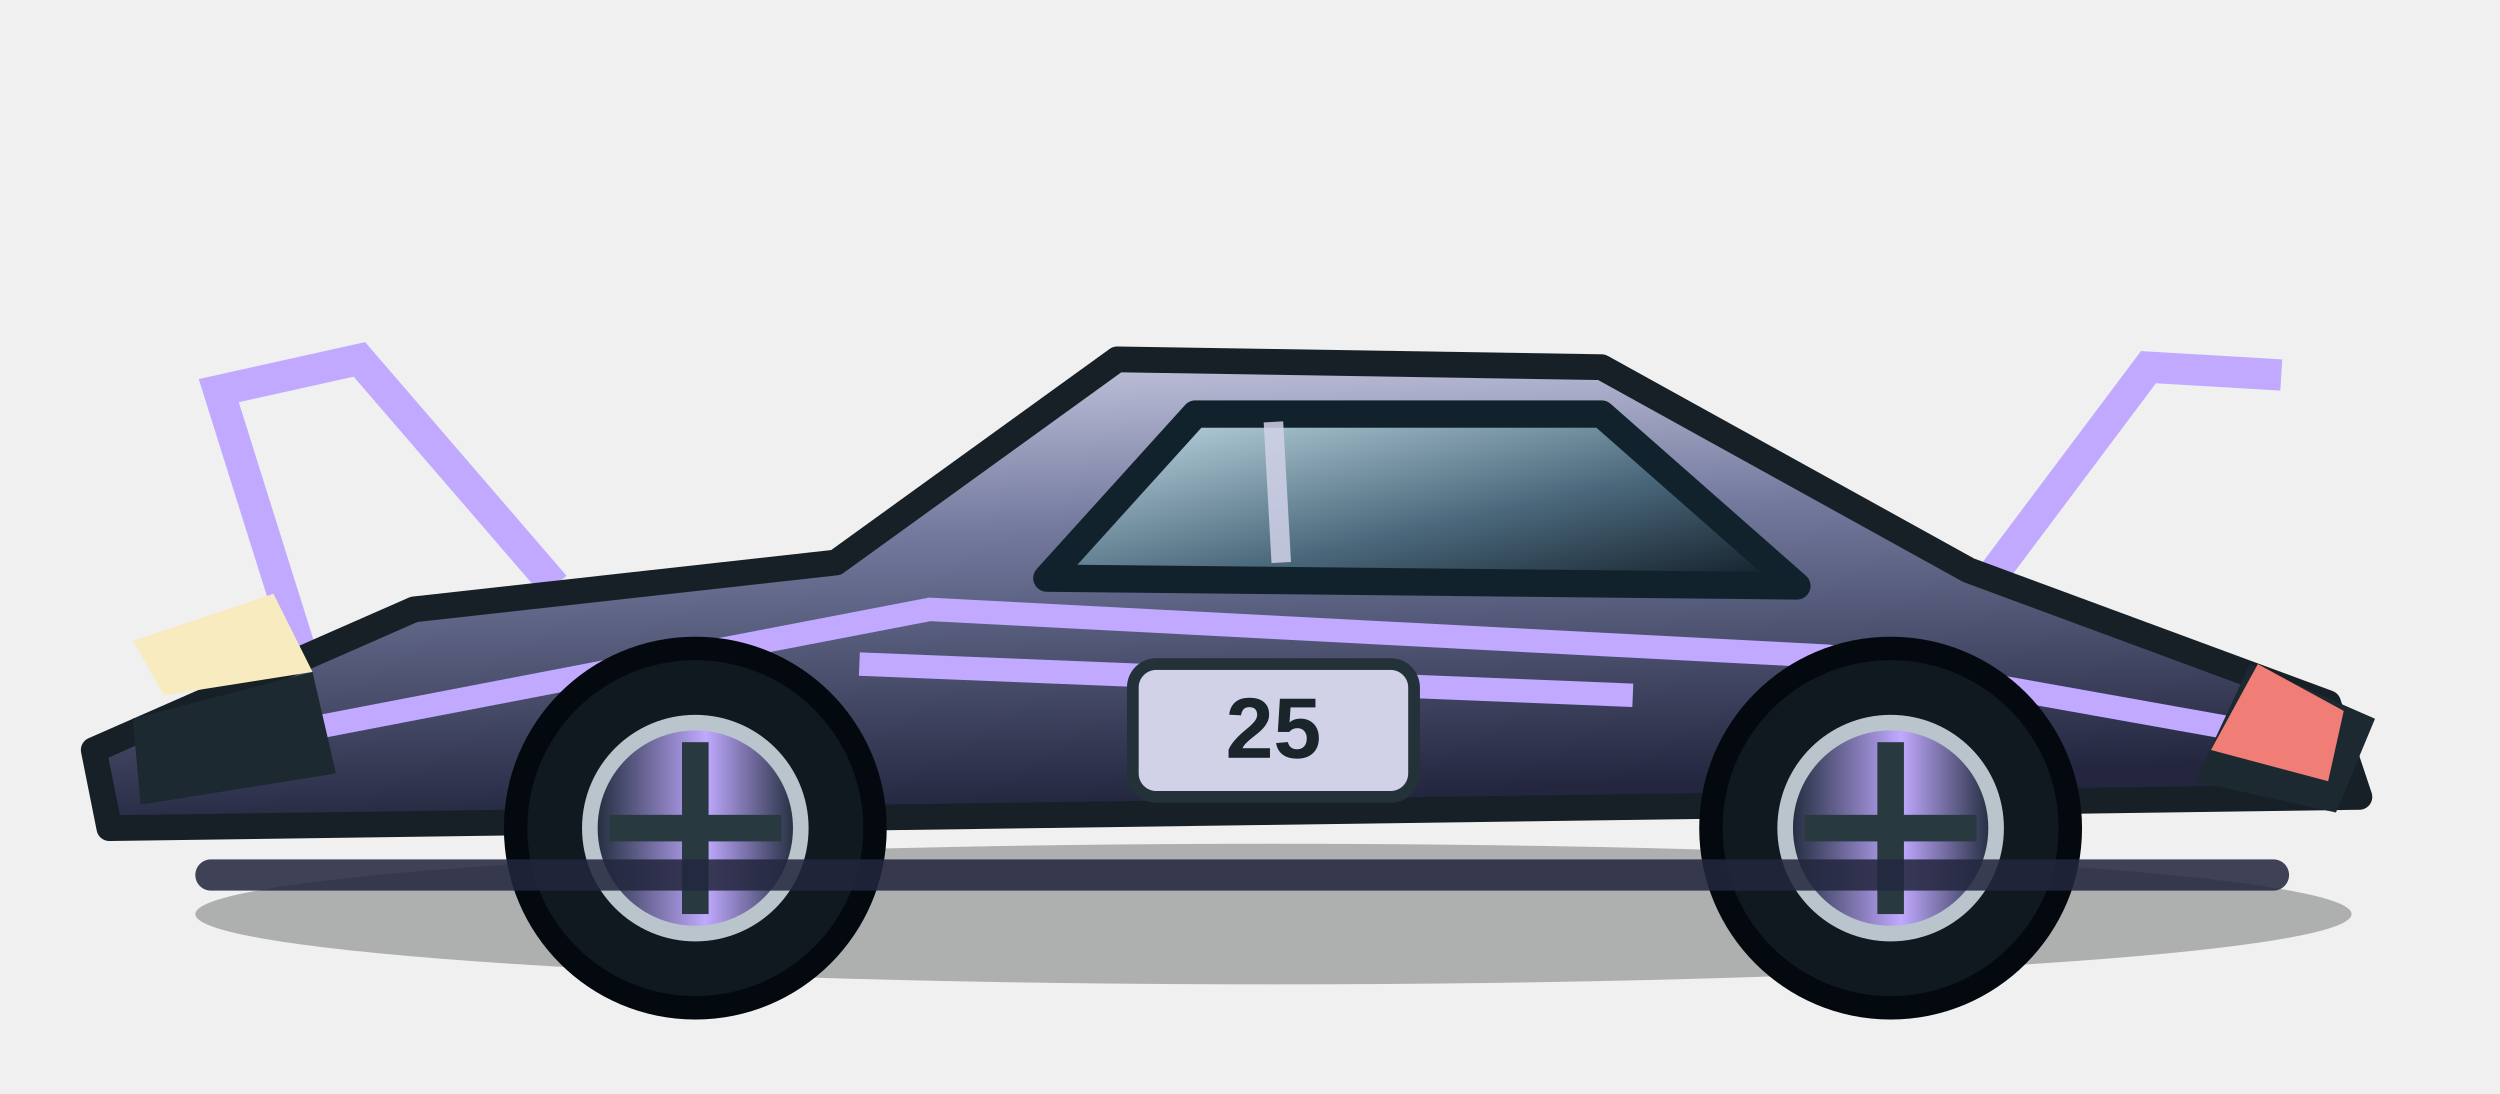
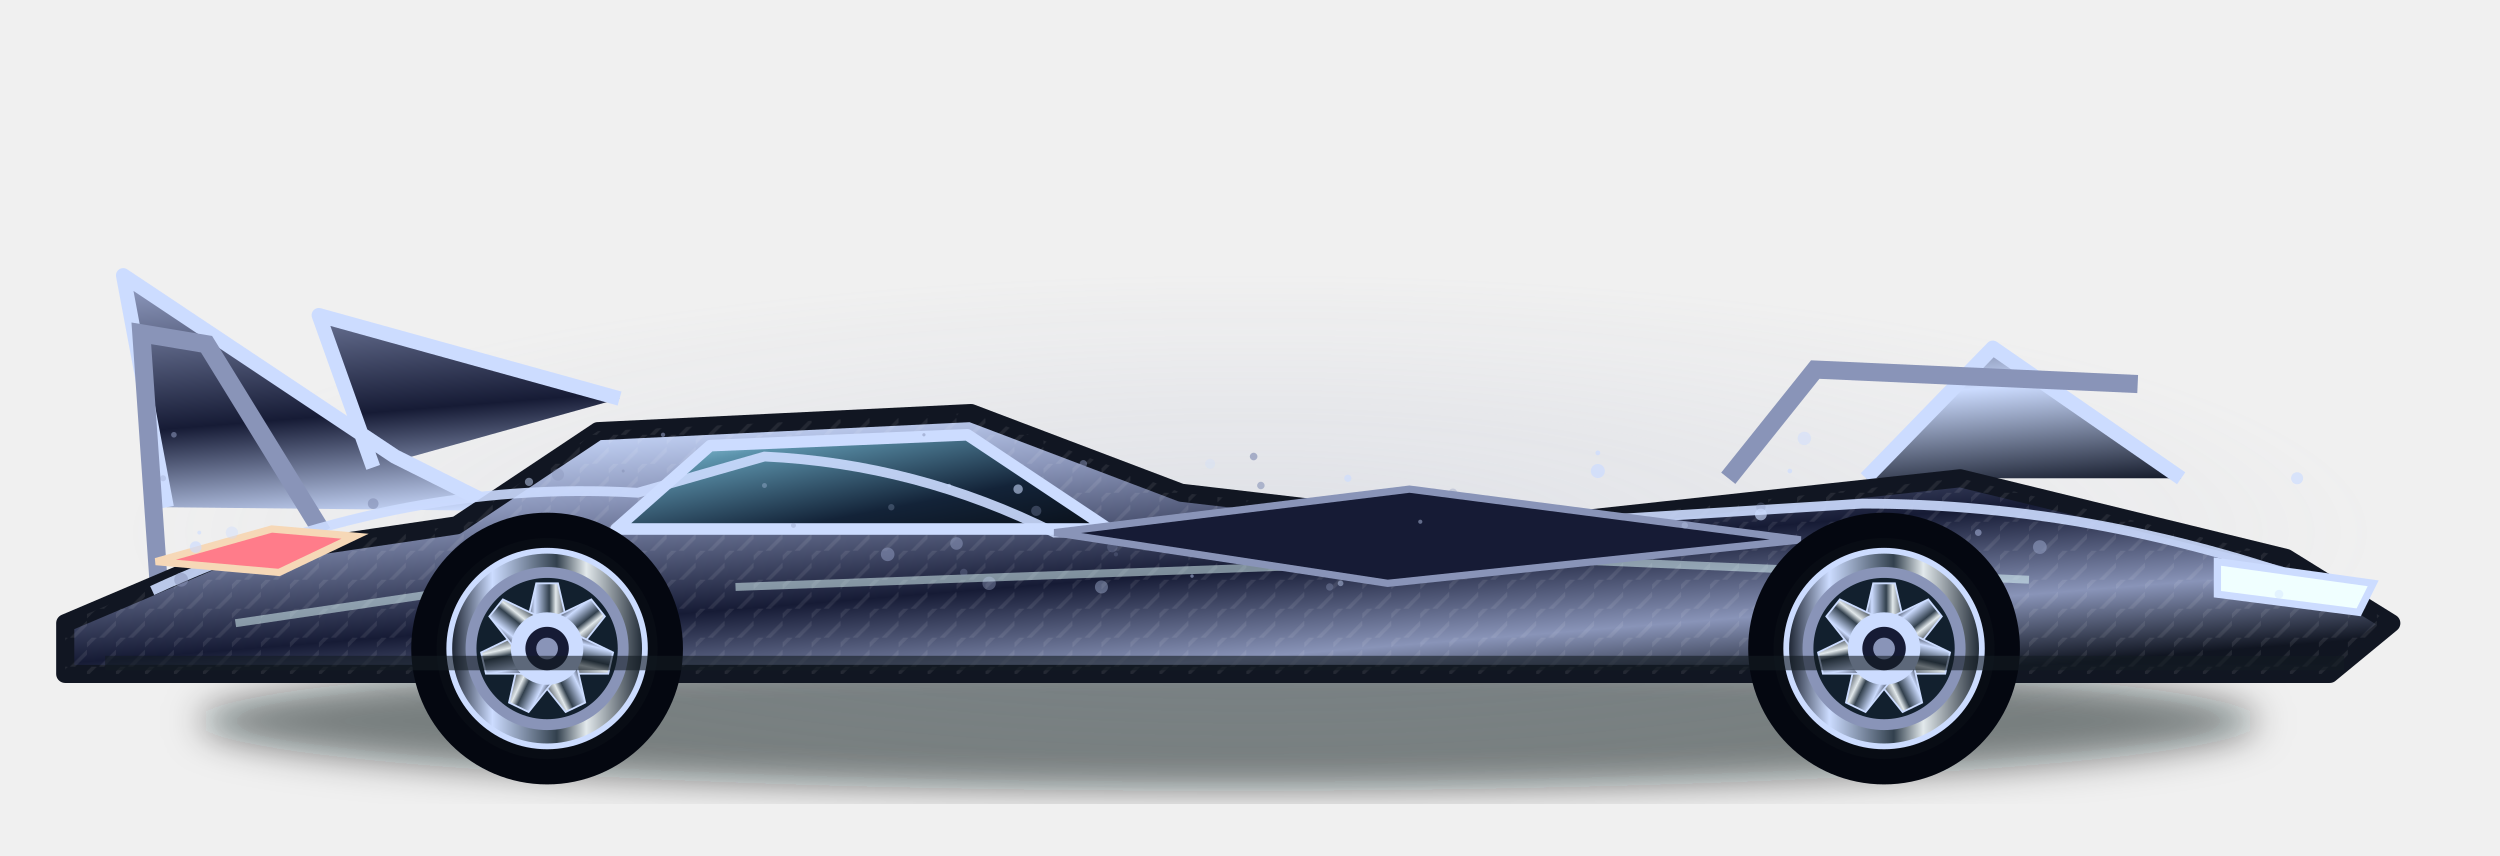
- <svg xmlns="http://www.w3.org/2000/svg" viewBox="0 0 320 140" role="img" aria-label="Оникс сүүдэр">
+ <svg xmlns="http://www.w3.org/2000/svg" viewBox="0 0 690 236" role="img" aria-label="Оникс сүүдэр">
  <defs>
-     <linearGradient id="c" x1="0" y1="0" x2=".18" y2="1">
-       <stop stop-color="#d1d1e8" />
-       <stop offset=".42" stop-color="#737a9e" />
-       <stop offset="1" stop-color="#23263e" />
+     <linearGradient id="body" x1=".15" y1=".1" x2=".8" y2="1">
+       <stop stop-color="#ccdcff" />
+       <stop offset=".22" stop-color="#8994b8" />
+       <stop offset=".55" stop-color="#161b35" />
+       <stop offset=".8" stop-color="#8994b8" />
+       <stop offset="1" stop-color="#101521" />
    </linearGradient>
-     <linearGradient id="w" x1="0" y1="0" x2="1" y2="1">
-       <stop stop-color="#c9e3ec" />
-       <stop offset=".58" stop-color="#4b697c" />
-       <stop offset="1" stop-color="#101923" />
+     <linearGradient id="chrome" x1=".1" y1="0" x2=".8" y2="1">
+       <stop stop-color="#8994b8" />
+       <stop offset=".4" stop-color="#161b35" />
+       <stop offset=".7" stop-color="#ccdcff" />
+       <stop offset="1" stop-color="#151b2b" />
    </linearGradient>
-     <linearGradient id="m" x1="0" x2="1">
-       <stop stop-color="#1a2734" />
-       <stop offset=".55" stop-color="#c0a9ff" />
-       <stop offset="1" stop-color="#1a2734" />
+     <linearGradient id="glass" x1="0" y1="0" x2="1" y2="1">
+       <stop stop-color="#b3eaff" />
+       <stop offset=".23" stop-color="#5c93ac" />
+       <stop offset=".67" stop-color="#132338" />
+       <stop offset="1" stop-color="#090f18" />
    </linearGradient>
+     <linearGradient id="metal">
+       <stop stop-color="#131a27" />
+       <stop offset=".22" stop-color="#ccdcff" />
+       <stop offset=".55" stop-color="#32404d" />
+       <stop offset=".7" stop-color="#e2e9ec" />
+       <stop offset="1" stop-color="#1b2531" />
+     </linearGradient>
+     <radialGradient id="glow">
+       <stop stop-color="#8994b8" stop-opacity="0.17" />
+       <stop offset="1" stop-color="#8994b8" stop-opacity="0" />
+     </radialGradient>
+     <filter id="blur">
+       <feGaussianBlur stdDeviation="5" />
+     </filter>
+     <pattern id="carbon" patternUnits="userSpaceOnUse" width="8" height="8">
+       <path d="M-2 4L4 -2 M2 10L10 2" stroke="#fff" stroke-opacity=".08" />
+     </pattern>
  </defs>
-   <ellipse cx="163" cy="117" rx="138" ry="9" fill="#05090b" opacity=".28" />
-   <path d="M39 85 L28 50 L46 46 L71 75 M254 75 L275 47 L292 48" fill="none" stroke="#c0a9ff" stroke-width="4" />
-   <path d="M12 96 L53 78 L107 72 L143 46 L205 47 L252 73 L298 90 L302 102 L14 106Z" fill="url(#c)" stroke="#182027" stroke-width="3.3" stroke-linejoin="round" />
-   <path d="M134 74 L153 53 L205 53 L230 75Z" fill="url(#w)" stroke="#12222c" stroke-width="3.5" stroke-linejoin="round" />
-   <path d="M163 54 L164 72" stroke="#d1d1e8" stroke-width="2.5" opacity=".85" />
-   <path d="M41 93 L119 78 L234 84 L290 94 M110 85 L209 89" stroke="#c0a9ff" stroke-width="3" fill="none" />
-   <path d="M17 92 L40 86 L43 99 L18 103 M288 85 L304 92 L299 104 L281 100" fill="#1c2930" />
-   <path d="M17 82 L35 76 L40 86 L21 89" fill="#f8ebbf" />
-   <path d="M289 85 L300 91 L298 100 L283 96" fill="#f07d76" />
-   <circle cx="89" cy="106" r="23" fill="#101920" stroke="#03090e" stroke-width="3" />
-   <circle cx="242" cy="106" r="23" fill="#101920" stroke="#03090e" stroke-width="3" />
-   <circle cx="89" cy="106" r="13.5" fill="url(#m)" stroke="#b9c4cc" stroke-width="2" />
-   <circle cx="242" cy="106" r="13.5" fill="url(#m)" stroke="#b9c4cc" stroke-width="2" />
-   <path d="M89 95 V117 M78 106 H100 M242 95 V117 M231 106 H253" stroke="#283940" stroke-width="3.4" />
-   <rect x="145" y="85" width="36" height="17" rx="3" fill="#d1d1e8" stroke="#233139" stroke-width="1.5" />
-   <text x="163" y="97" text-anchor="middle" font-family="Arial,sans-serif" font-weight="900" font-size="11" fill="#19242b">25</text>
-   <path d="M27 112 H291" stroke="#23263e" stroke-width="4" opacity=".86" stroke-linecap="round" />
+   <ellipse cx="339" cy="199" rx="284" ry="19" fill="#02070a" opacity=".5" filter="url(#blur)" />
+   <ellipse cx="345" cy="147" rx="310" ry="72" fill="url(#glow)" />
+   <path d="M46 140 L34 76 L109 126 L139 141 M103 129 L88 87 L171 110 M515 132 L550 96 L602 132" fill="url(#chrome)" stroke="#ccdcff" stroke-width="4" stroke-linejoin="round" />
+   <path d="M44 164 L39 92 L57 95 L89 147 M477 132 L501 102 L590 106" fill="none" stroke="#8994b8" stroke-width="5" />
+   <path d="M18 172 L58 155 L126 145 L165 119 L268 114 L326 136 L412 146 L541 132 L631 154 L660 172 L643 186 L18 186 Z" fill="url(#body)" stroke="#111622" stroke-width="5" stroke-linejoin="round" />
+   <path d="M18 172 L58 155 L126 145 L165 119 L268 114 L326 136 L412 146 L541 132 L631 154 L660 172 L643 186 L18 186 Z" fill="url(#carbon)" />
+   <path d="M170 146 L196 123 L267 120 L306 146 Z" fill="url(#glass)" stroke="#ccdcff" stroke-width="3.2" stroke-linejoin="round" />
+   <path d="M42 163 Q109 132 176 136 L211 126 Q253 128 291 147 L418 145 L514 139 Q581 139 647 164" fill="none" stroke="#ccdcff" stroke-width="2.7" opacity=".9" />
+   <path d="M65 172 L146 160 M203 162 L419 154 L560 160" fill="none" stroke="#e4ffff" stroke-width="2.2" opacity=".5" />
+   <path d="M291 147 L389 135 L497 149 L383 161 Z" fill="#161b35" stroke="#8994b8" stroke-width="2" />
+   <path d="M43 155 L75 146 L98 148 L77 158 Z" fill="#ff7c8a" stroke="#f6d8b7" stroke-width="2" />
+   <path d="M612 155 L655 161 L651 169 L612 164 Z" fill="#f0ffff" stroke="#ccdcff" stroke-width="2" />
+   <circle cx="266" cy="158" r="1.03" fill="#8994b8" opacity="0.29" />
+   <circle cx="262" cy="134" r="0.48" fill="#ccdcff" opacity="0.51" />
+   <circle cx="219" cy="145" r="0.69" fill="#8994b8" opacity="0.33" />
+   <circle cx="629" cy="164" r="1.20" fill="#ccdcff" opacity="0.35" />
+   <circle cx="286" cy="141" r="1.41" fill="#8994b8" opacity="0.33" />
+   <circle cx="55" cy="147" r="0.54" fill="#ccdcff" opacity="0.61" />
+   <circle cx="183" cy="120" r="0.60" fill="#8994b8" opacity="0.61" />
+   <circle cx="211" cy="134" r="0.69" fill="#ccdcff" opacity="0.29" />
+   <circle cx="496" cy="153" r="1.50" fill="#8994b8" opacity="0.46" />
+   <circle cx="334" cy="128" r="1.38" fill="#ccdcff" opacity="0.29" />
+   <circle cx="50" cy="160" r="1.92" fill="#8994b8" opacity="0.51" />
+   <circle cx="64" cy="147" r="1.69" fill="#ccdcff" opacity="0.40" />
+   <circle cx="308" cy="153" r="0.58" fill="#8994b8" opacity="0.22" />
+   <circle cx="304" cy="162" r="1.80" fill="#ccdcff" opacity="0.35" />
+   <circle cx="546" cy="147" r="0.93" fill="#8994b8" opacity="0.75" />
+   <circle cx="54" cy="151" r="1.62" fill="#ccdcff" opacity="0.65" />
+   <circle cx="563" cy="151" r="1.90" fill="#8994b8" opacity="0.66" />
+   <circle cx="370" cy="161" r="0.79" fill="#ccdcff" opacity="0.43" />
+   <circle cx="486" cy="140" r="1.30" fill="#8994b8" opacity="0.28" />
+   <circle cx="441" cy="125" r="0.67" fill="#ccdcff" opacity="0.73" />
+   <circle cx="329" cy="159" r="0.48" fill="#8994b8" opacity="0.72" />
+   <circle cx="146" cy="133" r="1.13" fill="#ccdcff" opacity="0.50" />
+   <circle cx="264" cy="150" r="1.74" fill="#8994b8" opacity="0.56" />
+   <circle cx="392" cy="144" r="0.58" fill="#ccdcff" opacity="0.42" />
+   <circle cx="172" cy="130" r="0.42" fill="#8994b8" opacity="0.59" />
+   <circle cx="246" cy="140" r="0.88" fill="#ccdcff" opacity="0.21" />
+   <circle cx="245" cy="153" r="1.88" fill="#8994b8" opacity="0.57" />
+   <circle cx="486" cy="142" r="1.63" fill="#ccdcff" opacity="0.65" />
+   <circle cx="299" cy="128" r="1.03" fill="#8994b8" opacity="0.51" />
+   <circle cx="273" cy="161" r="1.85" fill="#ccdcff" opacity="0.28" />
+   <circle cx="348" cy="134" r="1.03" fill="#8994b8" opacity="0.61" />
+   <circle cx="465" cy="145" r="0.89" fill="#ccdcff" opacity="0.26" />
+   <circle cx="45" cy="132" r="0.84" fill="#8994b8" opacity="0.27" />
+   <circle cx="498" cy="121" r="1.85" fill="#ccdcff" opacity="0.48" />
+   <circle cx="307" cy="151" r="1.44" fill="#8994b8" opacity="0.27" />
+   <circle cx="367" cy="162" r="1.02" fill="#ccdcff" opacity="0.22" />
+   <circle cx="48" cy="120" r="0.78" fill="#8994b8" opacity="0.58" />
+   <circle cx="281" cy="135" r="1.30" fill="#ccdcff" opacity="0.58" />
+   <circle cx="401" cy="136" r="1.17" fill="#8994b8" opacity="0.33" />
+   <circle cx="372" cy="132" r="1.00" fill="#ccdcff" opacity="0.65" />
+   <circle cx="154" cy="131" r="1.69" fill="#8994b8" opacity="0.36" />
+   <circle cx="441" cy="130" r="1.94" fill="#ccdcff" opacity="0.71" />
+   <circle cx="346" cy="126" r="1.05" fill="#8994b8" opacity="0.69" />
+   <circle cx="494" cy="130" r="0.65" fill="#ccdcff" opacity="0.65" />
+   <circle cx="255" cy="120" r="0.45" fill="#8994b8" opacity="0.53" />
+   <circle cx="634" cy="132" r="1.66" fill="#ccdcff" opacity="0.67" />
+   <circle cx="103" cy="139" r="1.48" fill="#8994b8" opacity="0.68" />
+   <g transform="translate(151,179)">
+     <circle r="34" fill="#080c14" stroke="#040710" stroke-width="7" />
+     <circle r="27" fill="url(#metal)" stroke="#ccdcff" stroke-width="1.6" />
+     <circle r="21" fill="#12202e" stroke="#8994b8" stroke-width="3" />
+     <path d="M-3 -18 L3 -18 L6 -5 L4 1 L-4 1 L-6 -5 Z" transform="rotate(0)" fill="url(#metal)" stroke="#ccdcff" stroke-width=".5" />
+     <path d="M-3 -18 L3 -18 L6 -5 L4 1 L-4 1 L-6 -5 Z" transform="rotate(51.42857)" fill="url(#metal)" stroke="#ccdcff" stroke-width=".5" />
+     <path d="M-3 -18 L3 -18 L6 -5 L4 1 L-4 1 L-6 -5 Z" transform="rotate(102.8571)" fill="url(#metal)" stroke="#ccdcff" stroke-width=".5" />
+     <path d="M-3 -18 L3 -18 L6 -5 L4 1 L-4 1 L-6 -5 Z" transform="rotate(154.2857)" fill="url(#metal)" stroke="#ccdcff" stroke-width=".5" />
+     <path d="M-3 -18 L3 -18 L6 -5 L4 1 L-4 1 L-6 -5 Z" transform="rotate(205.7143)" fill="url(#metal)" stroke="#ccdcff" stroke-width=".5" />
+     <path d="M-3 -18 L3 -18 L6 -5 L4 1 L-4 1 L-6 -5 Z" transform="rotate(257.1429)" fill="url(#metal)" stroke="#ccdcff" stroke-width=".5" />
+     <path d="M-3 -18 L3 -18 L6 -5 L4 1 L-4 1 L-6 -5 Z" transform="rotate(308.5714)" fill="url(#metal)" stroke="#ccdcff" stroke-width=".5" />
+     <circle r="8" fill="#161b35" stroke="#ccdcff" stroke-width="4" />
+     <circle r="3" fill="#8994b8" />
+   </g>
+   <g transform="translate(520,179)">
+     <circle r="34" fill="#080c14" stroke="#040710" stroke-width="7" />
+     <circle r="27" fill="url(#metal)" stroke="#ccdcff" stroke-width="1.6" />
+     <circle r="21" fill="#12202e" stroke="#8994b8" stroke-width="3" />
+     <path d="M-3 -18 L3 -18 L6 -5 L4 1 L-4 1 L-6 -5 Z" transform="rotate(0)" fill="url(#metal)" stroke="#ccdcff" stroke-width=".5" />
+     <path d="M-3 -18 L3 -18 L6 -5 L4 1 L-4 1 L-6 -5 Z" transform="rotate(51.42857)" fill="url(#metal)" stroke="#ccdcff" stroke-width=".5" />
+     <path d="M-3 -18 L3 -18 L6 -5 L4 1 L-4 1 L-6 -5 Z" transform="rotate(102.8571)" fill="url(#metal)" stroke="#ccdcff" stroke-width=".5" />
+     <path d="M-3 -18 L3 -18 L6 -5 L4 1 L-4 1 L-6 -5 Z" transform="rotate(154.2857)" fill="url(#metal)" stroke="#ccdcff" stroke-width=".5" />
+     <path d="M-3 -18 L3 -18 L6 -5 L4 1 L-4 1 L-6 -5 Z" transform="rotate(205.7143)" fill="url(#metal)" stroke="#ccdcff" stroke-width=".5" />
+     <path d="M-3 -18 L3 -18 L6 -5 L4 1 L-4 1 L-6 -5 Z" transform="rotate(257.1429)" fill="url(#metal)" stroke="#ccdcff" stroke-width=".5" />
+     <path d="M-3 -18 L3 -18 L6 -5 L4 1 L-4 1 L-6 -5 Z" transform="rotate(308.5714)" fill="url(#metal)" stroke="#ccdcff" stroke-width=".5" />
+     <circle r="8" fill="#161b35" stroke="#ccdcff" stroke-width="4" />
+     <circle r="3" fill="#8994b8" />
+   </g>
+   <path d="M29 183H647" stroke="#121a22" stroke-width="4" opacity=".6" />
</svg>
